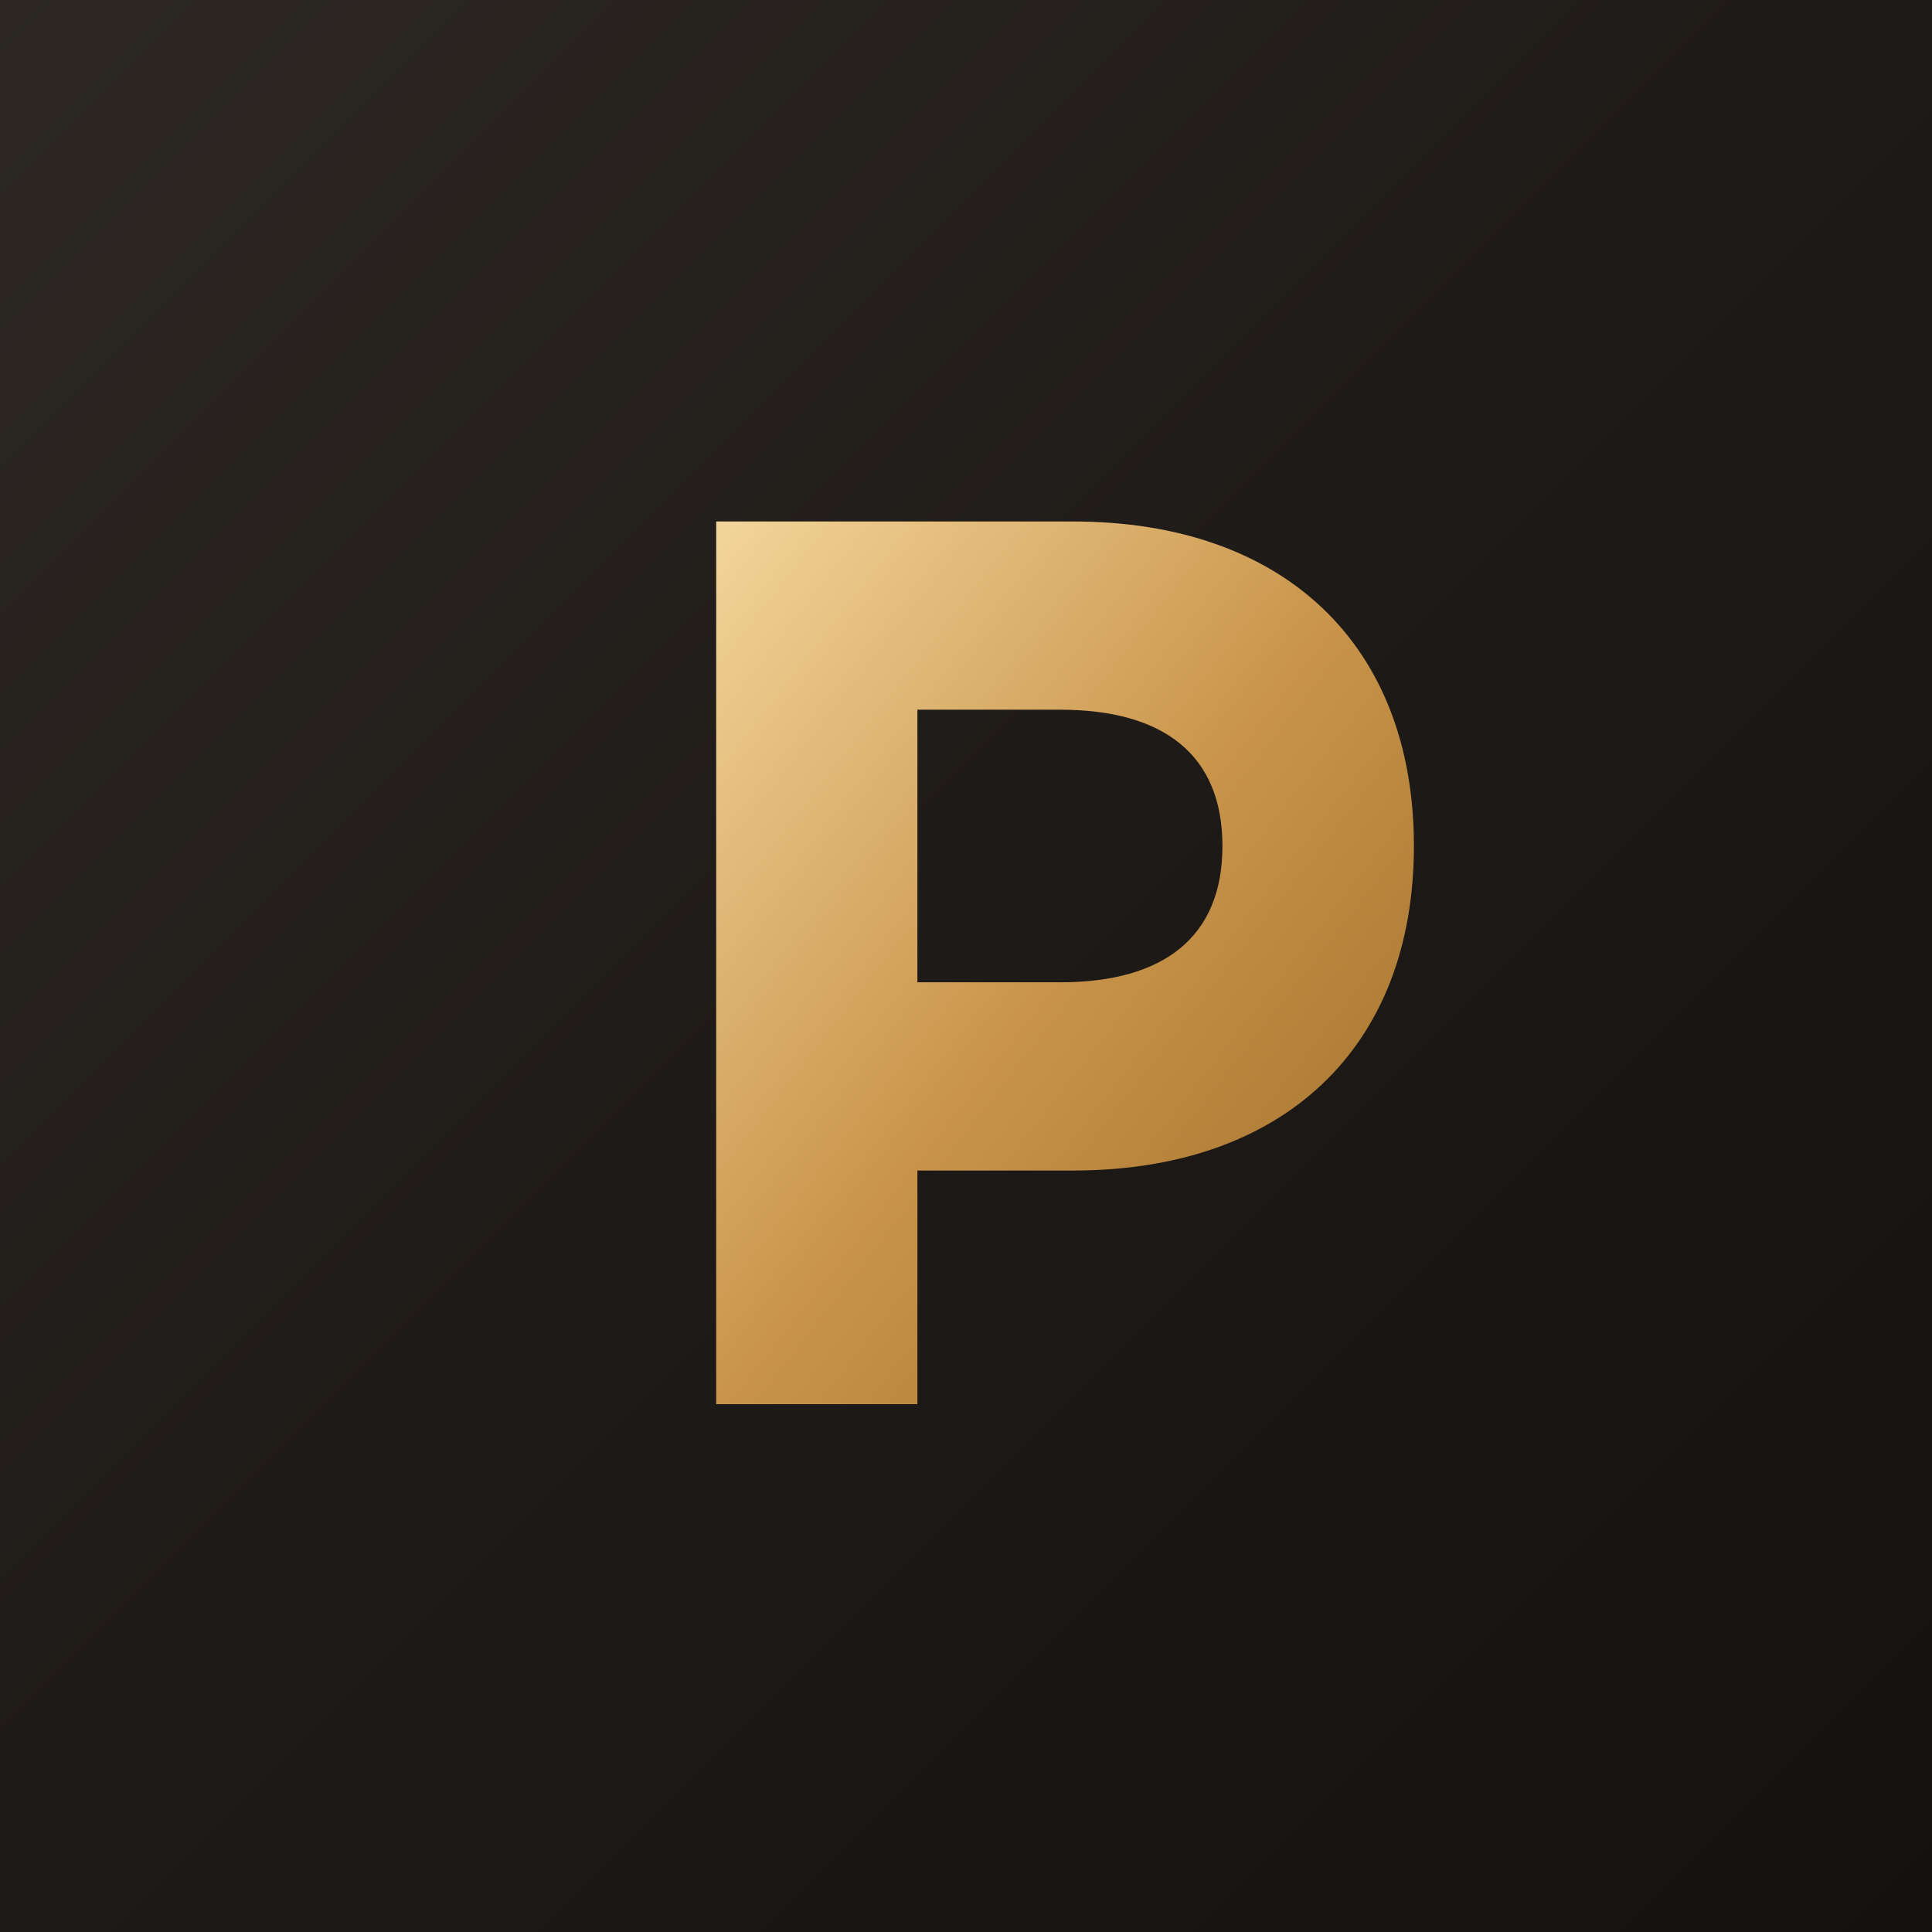
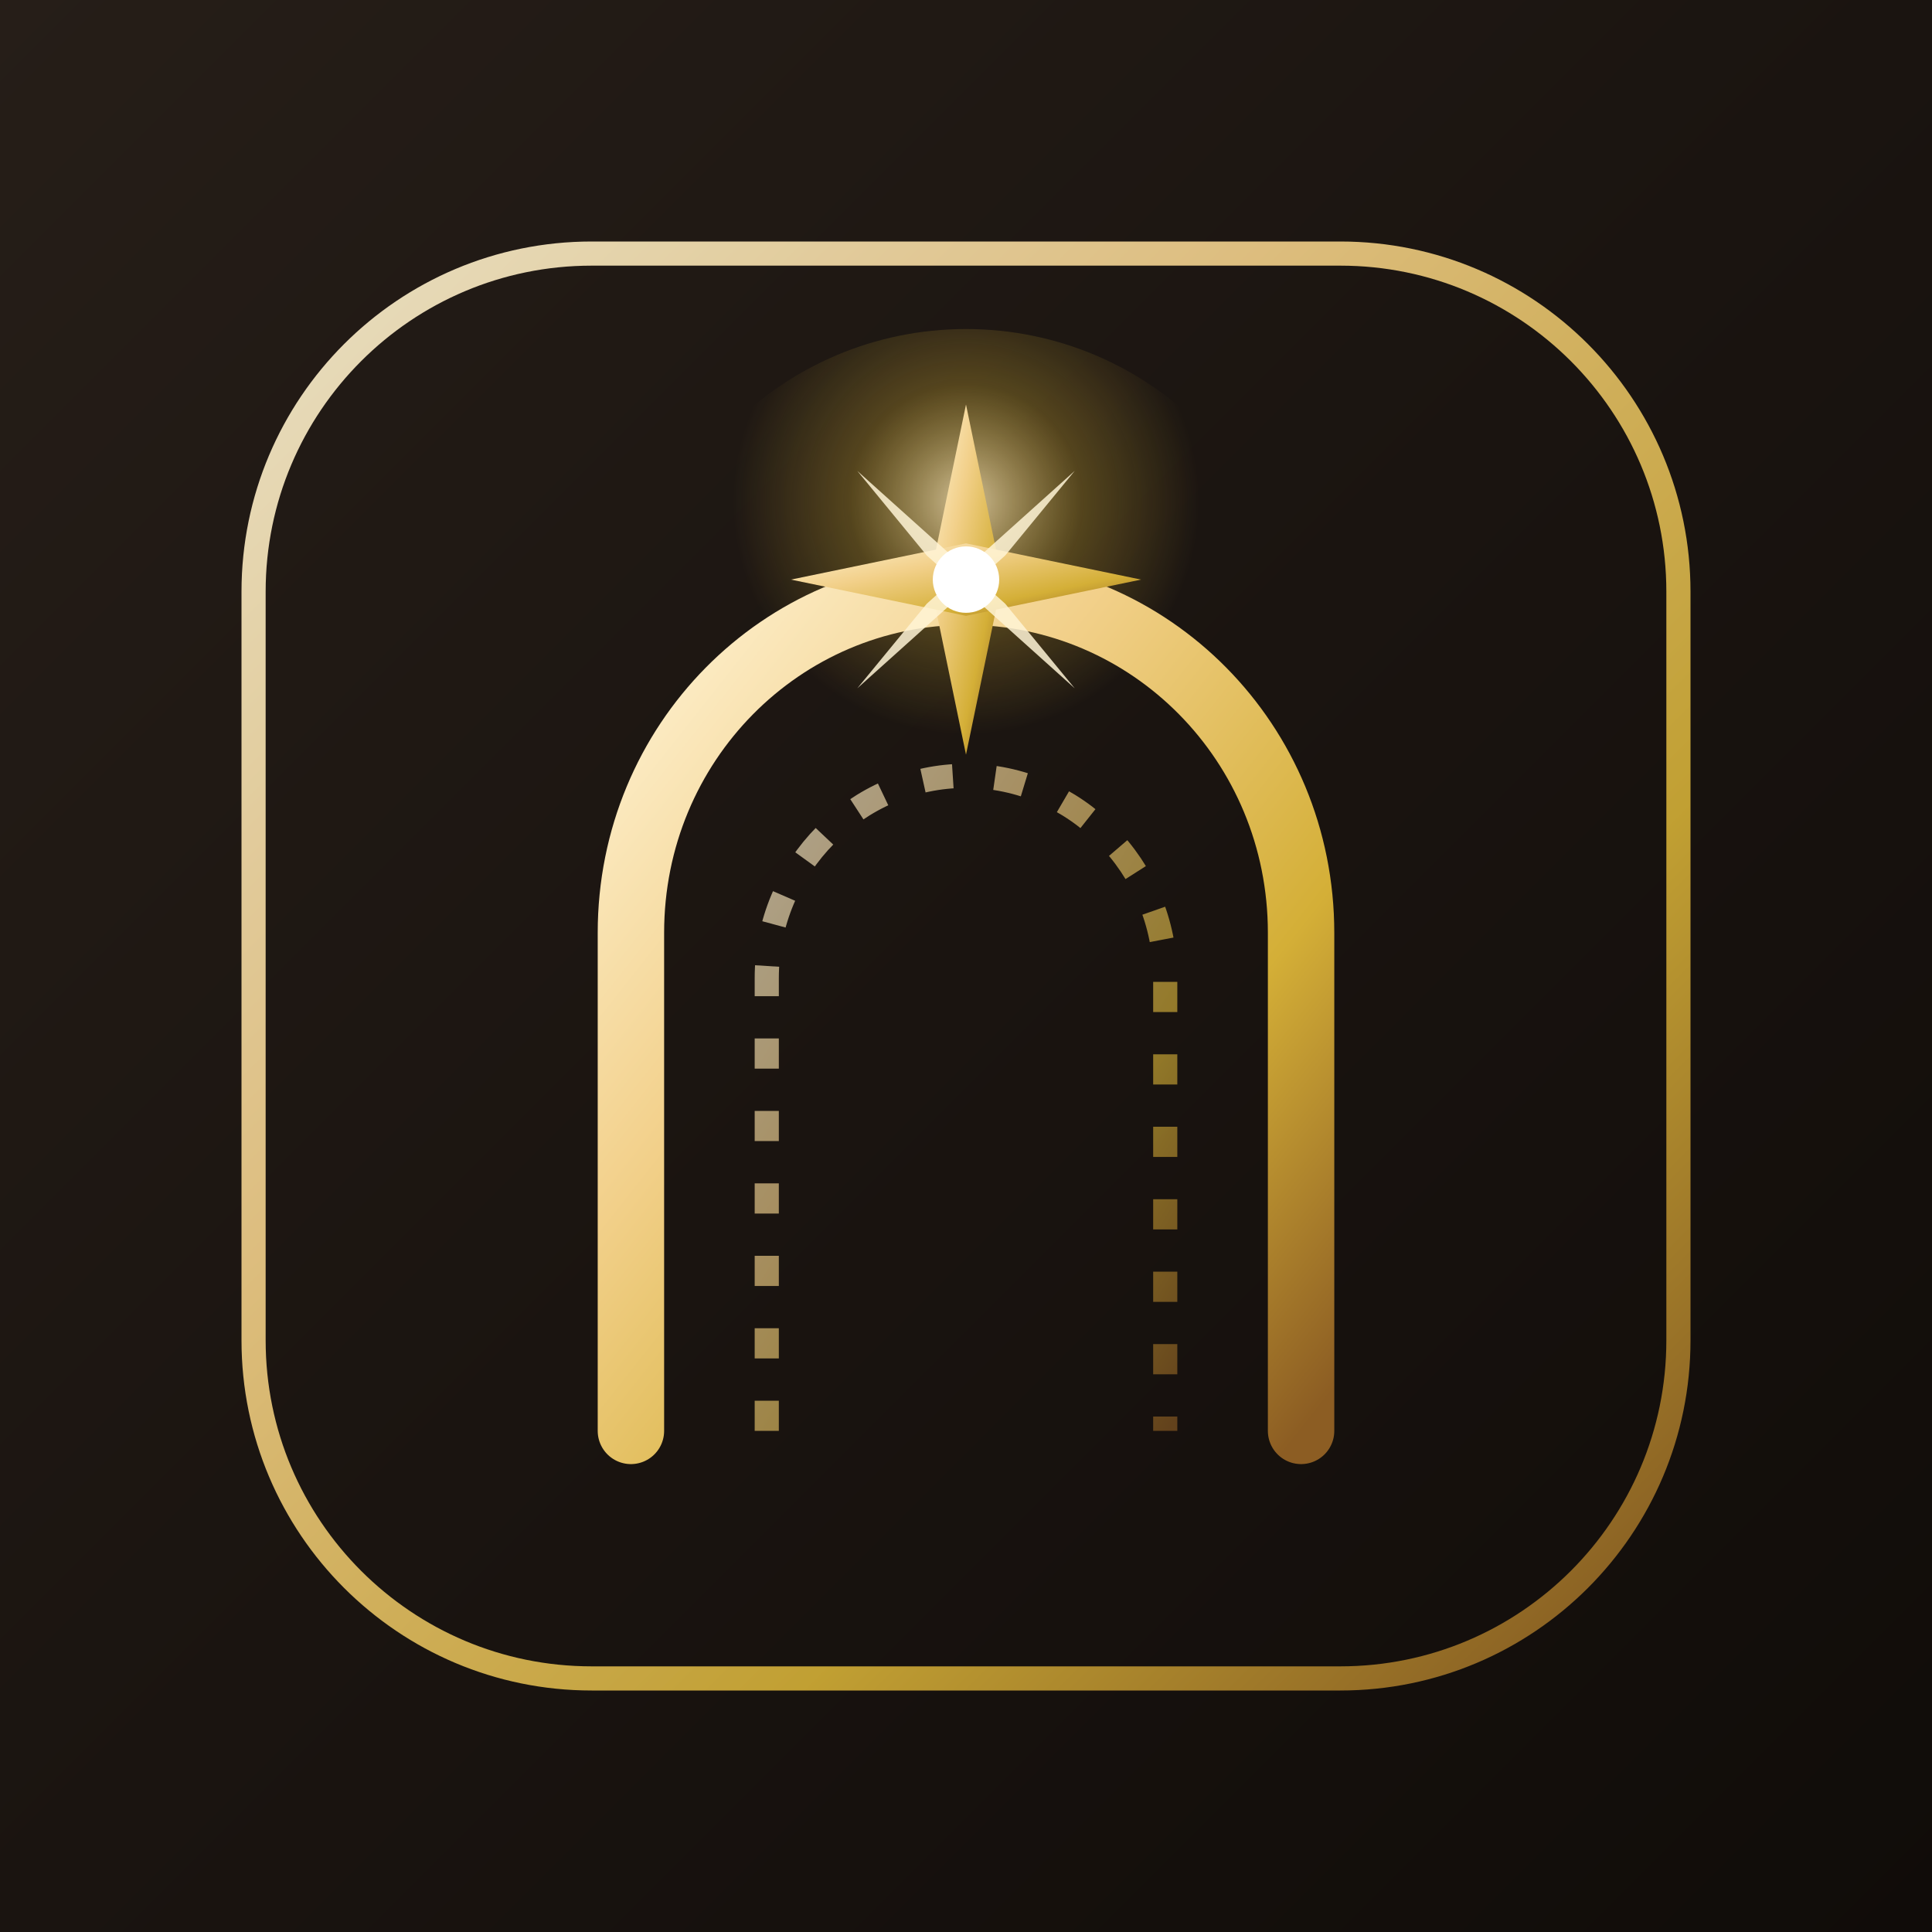
<svg xmlns="http://www.w3.org/2000/svg" viewBox="0 0 512 512" width="512" height="512">
  <defs>
-     <linearGradient id="bg" x1="0%" y1="0%" x2="100%" y2="100%">
-       <stop offset="0%" stop-color="#2D2824" />
-       <stop offset="50%" stop-color="#1E1A17" />
-       <stop offset="100%" stop-color="#14110F" />
+     <linearGradient id="crestBase" x1="0%" y1="0%" x2="100%" y2="100%">
+       <stop offset="0%" stop-color="#261E18" />
+       <stop offset="50%" stop-color="#1A1410" />
+       <stop offset="100%" stop-color="#100C09" />
    </linearGradient>
-     <linearGradient id="gold" x1="0%" y1="0%" x2="100%" y2="100%">
-       <stop offset="0%" stop-color="#F3D59B" />
-       <stop offset="50%" stop-color="#C9944A" />
-       <stop offset="100%" stop-color="#9C6B28" />
+     <linearGradient id="goldLuster" x1="0%" y1="0%" x2="100%" y2="100%">
+       <stop offset="0%" stop-color="#FFF4D6" />
+       <stop offset="35%" stop-color="#F2D08A" />
+       <stop offset="70%" stop-color="#D4AF37" />
+       <stop offset="100%" stop-color="#8C5D23" />
    </linearGradient>
+     <radialGradient id="starHalo" cx="50%" cy="26%" r="35%">
+       <stop offset="0%" stop-color="#FFEBB8" stop-opacity="0.8" />
+       <stop offset="50%" stop-color="#D4AF37" stop-opacity="0.3" />
+       <stop offset="100%" stop-color="#D4AF37" stop-opacity="0" />
+     </radialGradient>
  </defs>
-   <rect width="512" height="512" fill="url(#bg)" />
-   <g transform="translate(35, 35) scale(0.86)">
-     <path d="M 180 120               L 290 120               C 355 120, 395 158, 395 220               C 395 282, 355 320, 290 320               L 242 320               L 242 392               L 180 392               Z               M 242 178               L 242 262               L 286 262               C 318 262, 336 248, 336 220               C 336 192, 318 178, 286 178               Z" fill="url(#gold)" />
+   <rect width="512" height="512" fill="url(#crestBase)" />
+   <g transform="translate(51.2, 51.2) scale(0.8)">
+     <rect x="20" y="20" width="472" height="472" rx="112" fill="none" stroke="url(#goldLuster)" stroke-width="8" stroke-opacity="0.9" />
+     <circle cx="256" cy="155" r="110" fill="url(#starHalo)" />
+     <path d="M 145 410 L 145 245 C 145 182, 195 132, 256 132 C 317 132, 367 182, 367 245 L 367 410" stroke="url(#goldLuster)" stroke-width="22" stroke-linecap="round" stroke-linejoin="round" fill="none" />
+     <path d="M 190 410 L 190 260 C 190 223, 220 193, 256 193 C 292 193, 322 223, 322 260 L 322 410" stroke="url(#goldLuster)" stroke-width="8" stroke-dasharray="10 14" stroke-opacity="0.65" fill="none" />
+     <path d="M 256 420 L 256 270" stroke="url(#goldLuster)" stroke-width="12" stroke-linecap="round" />
+     <path d="M 256 70 L 268 128 L 256 186 L 244 128 Z" fill="url(#goldLuster)" />
+     <path d="M 198 128 L 256 116 L 314 128 L 256 140 Z" fill="url(#goldLuster)" />
+     <path d="M 220 92 L 243 120 L 292 164 L 269 136 Z" fill="#FFF4D6" opacity="0.85" />
+     <path d="M 292 92 L 269 120 L 220 164 L 243 136 Z" fill="#FFF4D6" opacity="0.85" />
+     <circle cx="256" cy="128" r="11" fill="#FFFFFF" />
  </g>
</svg>
